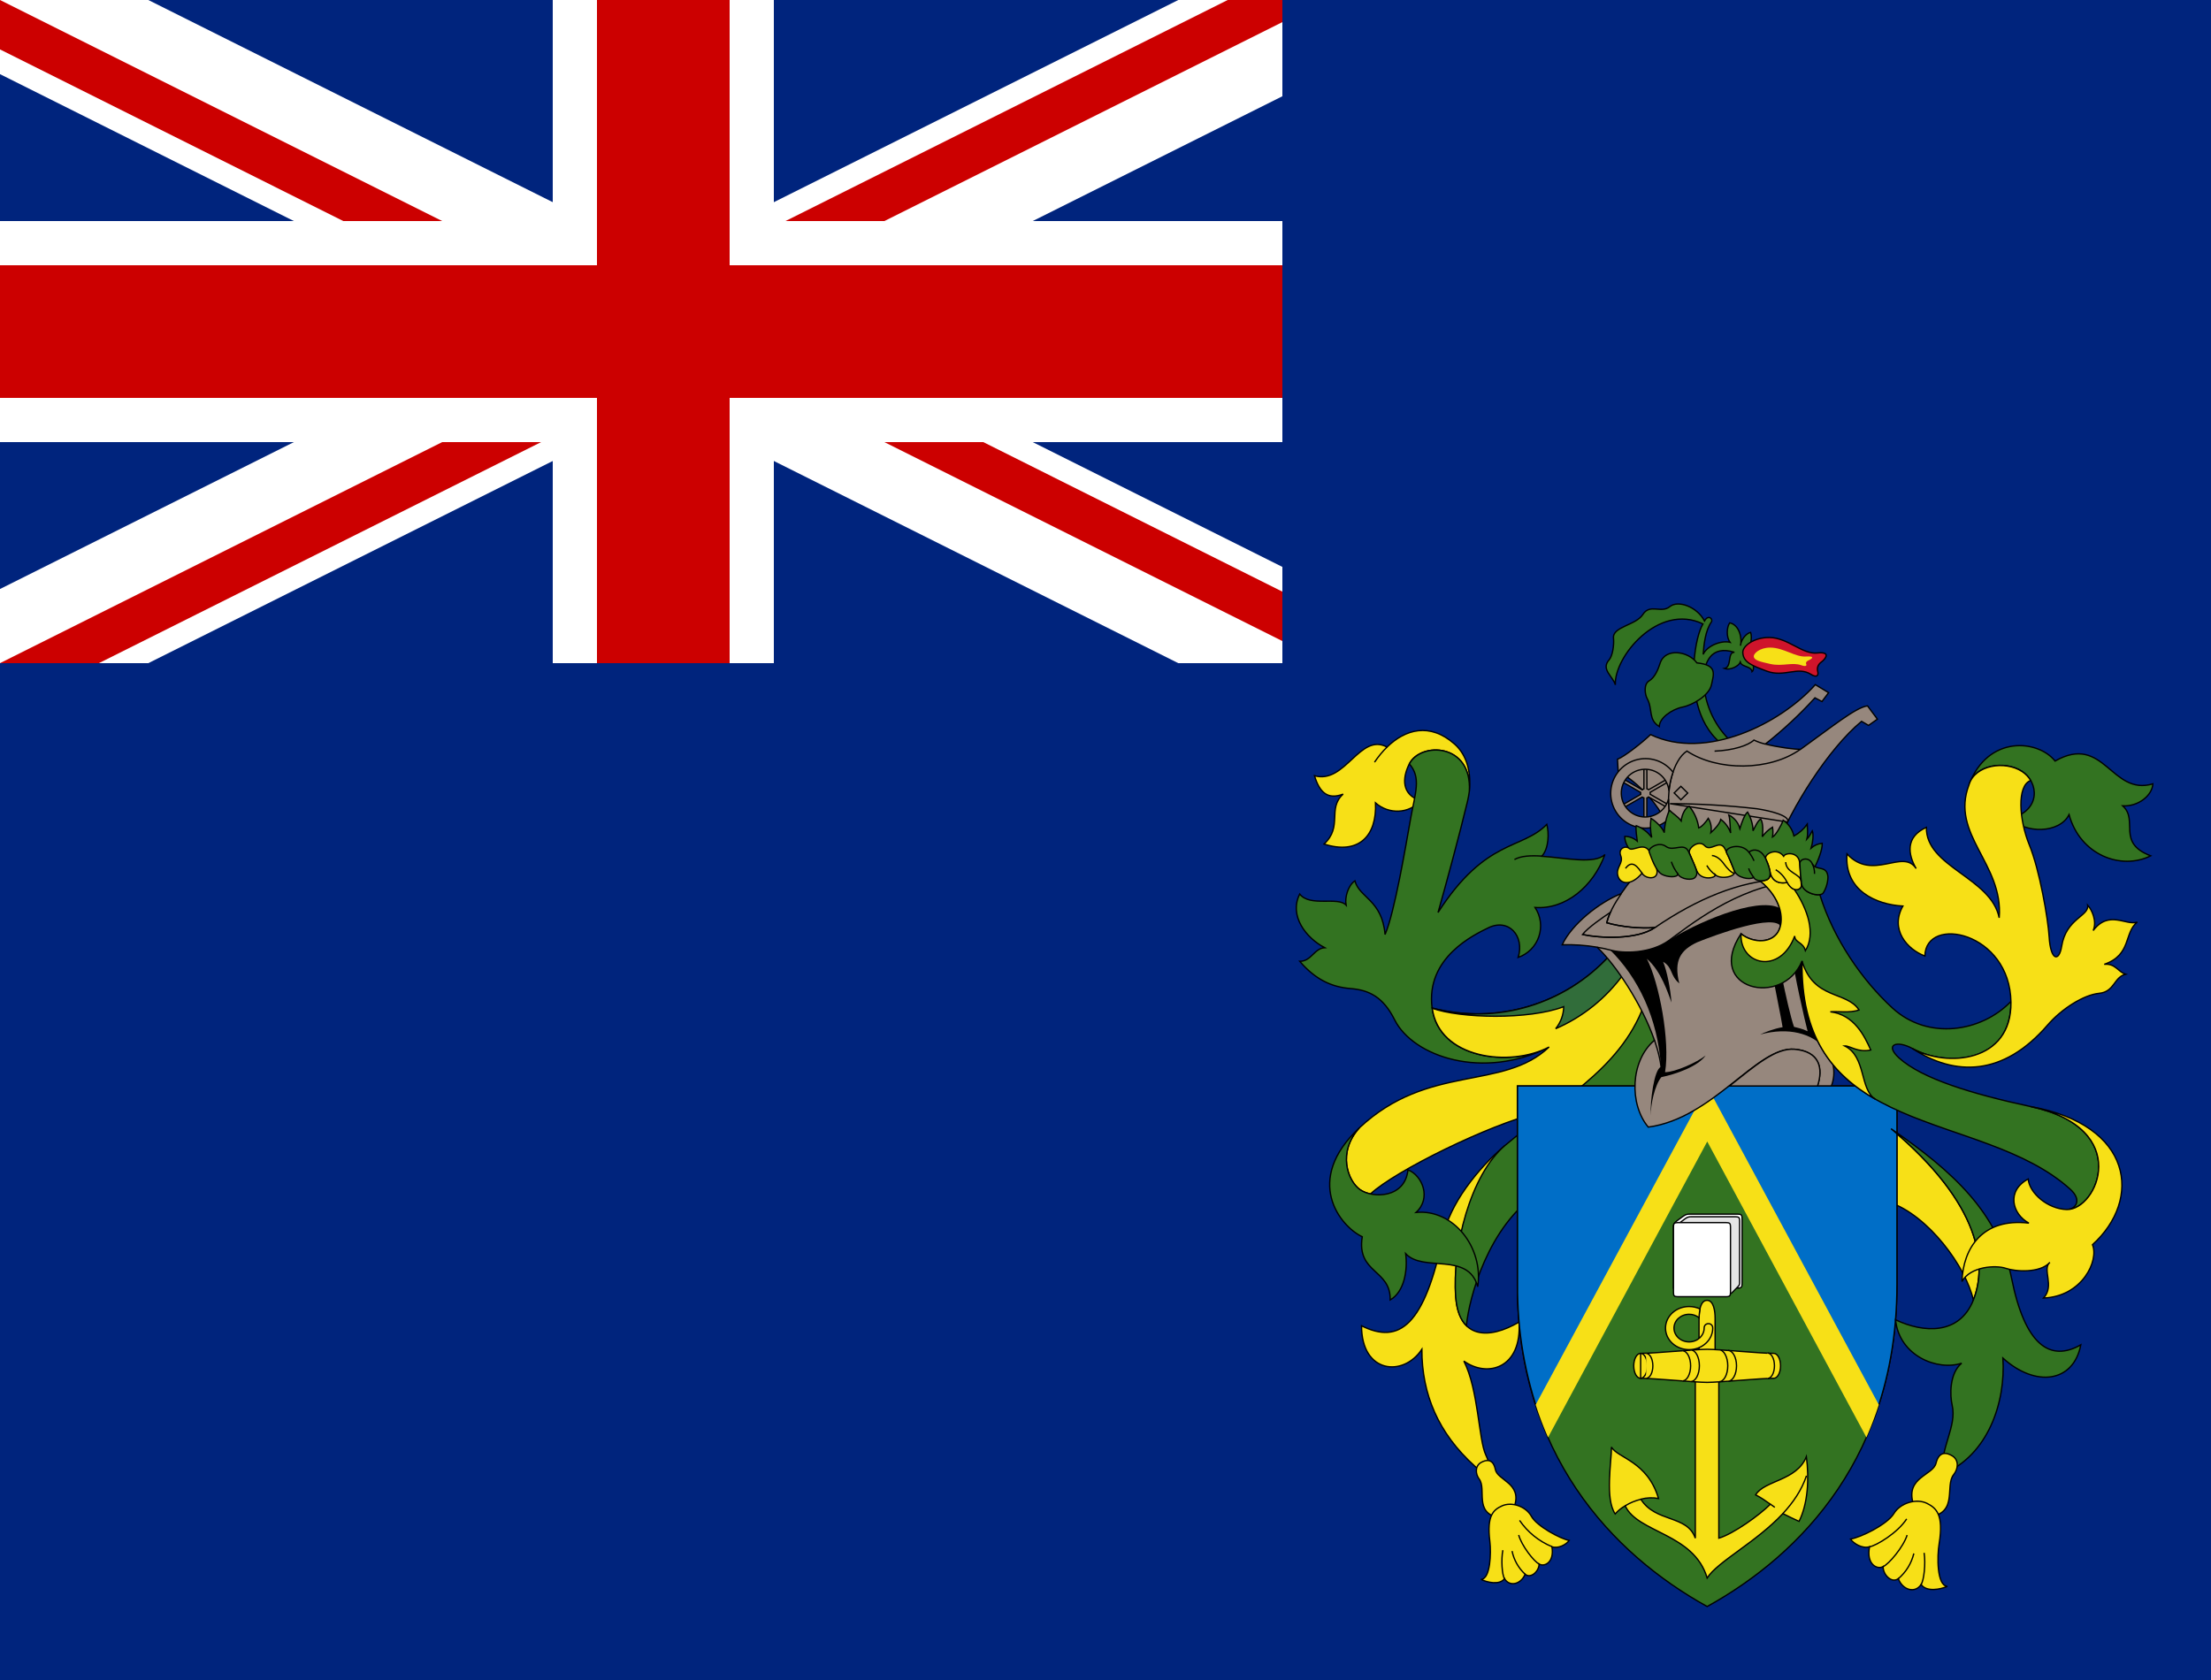
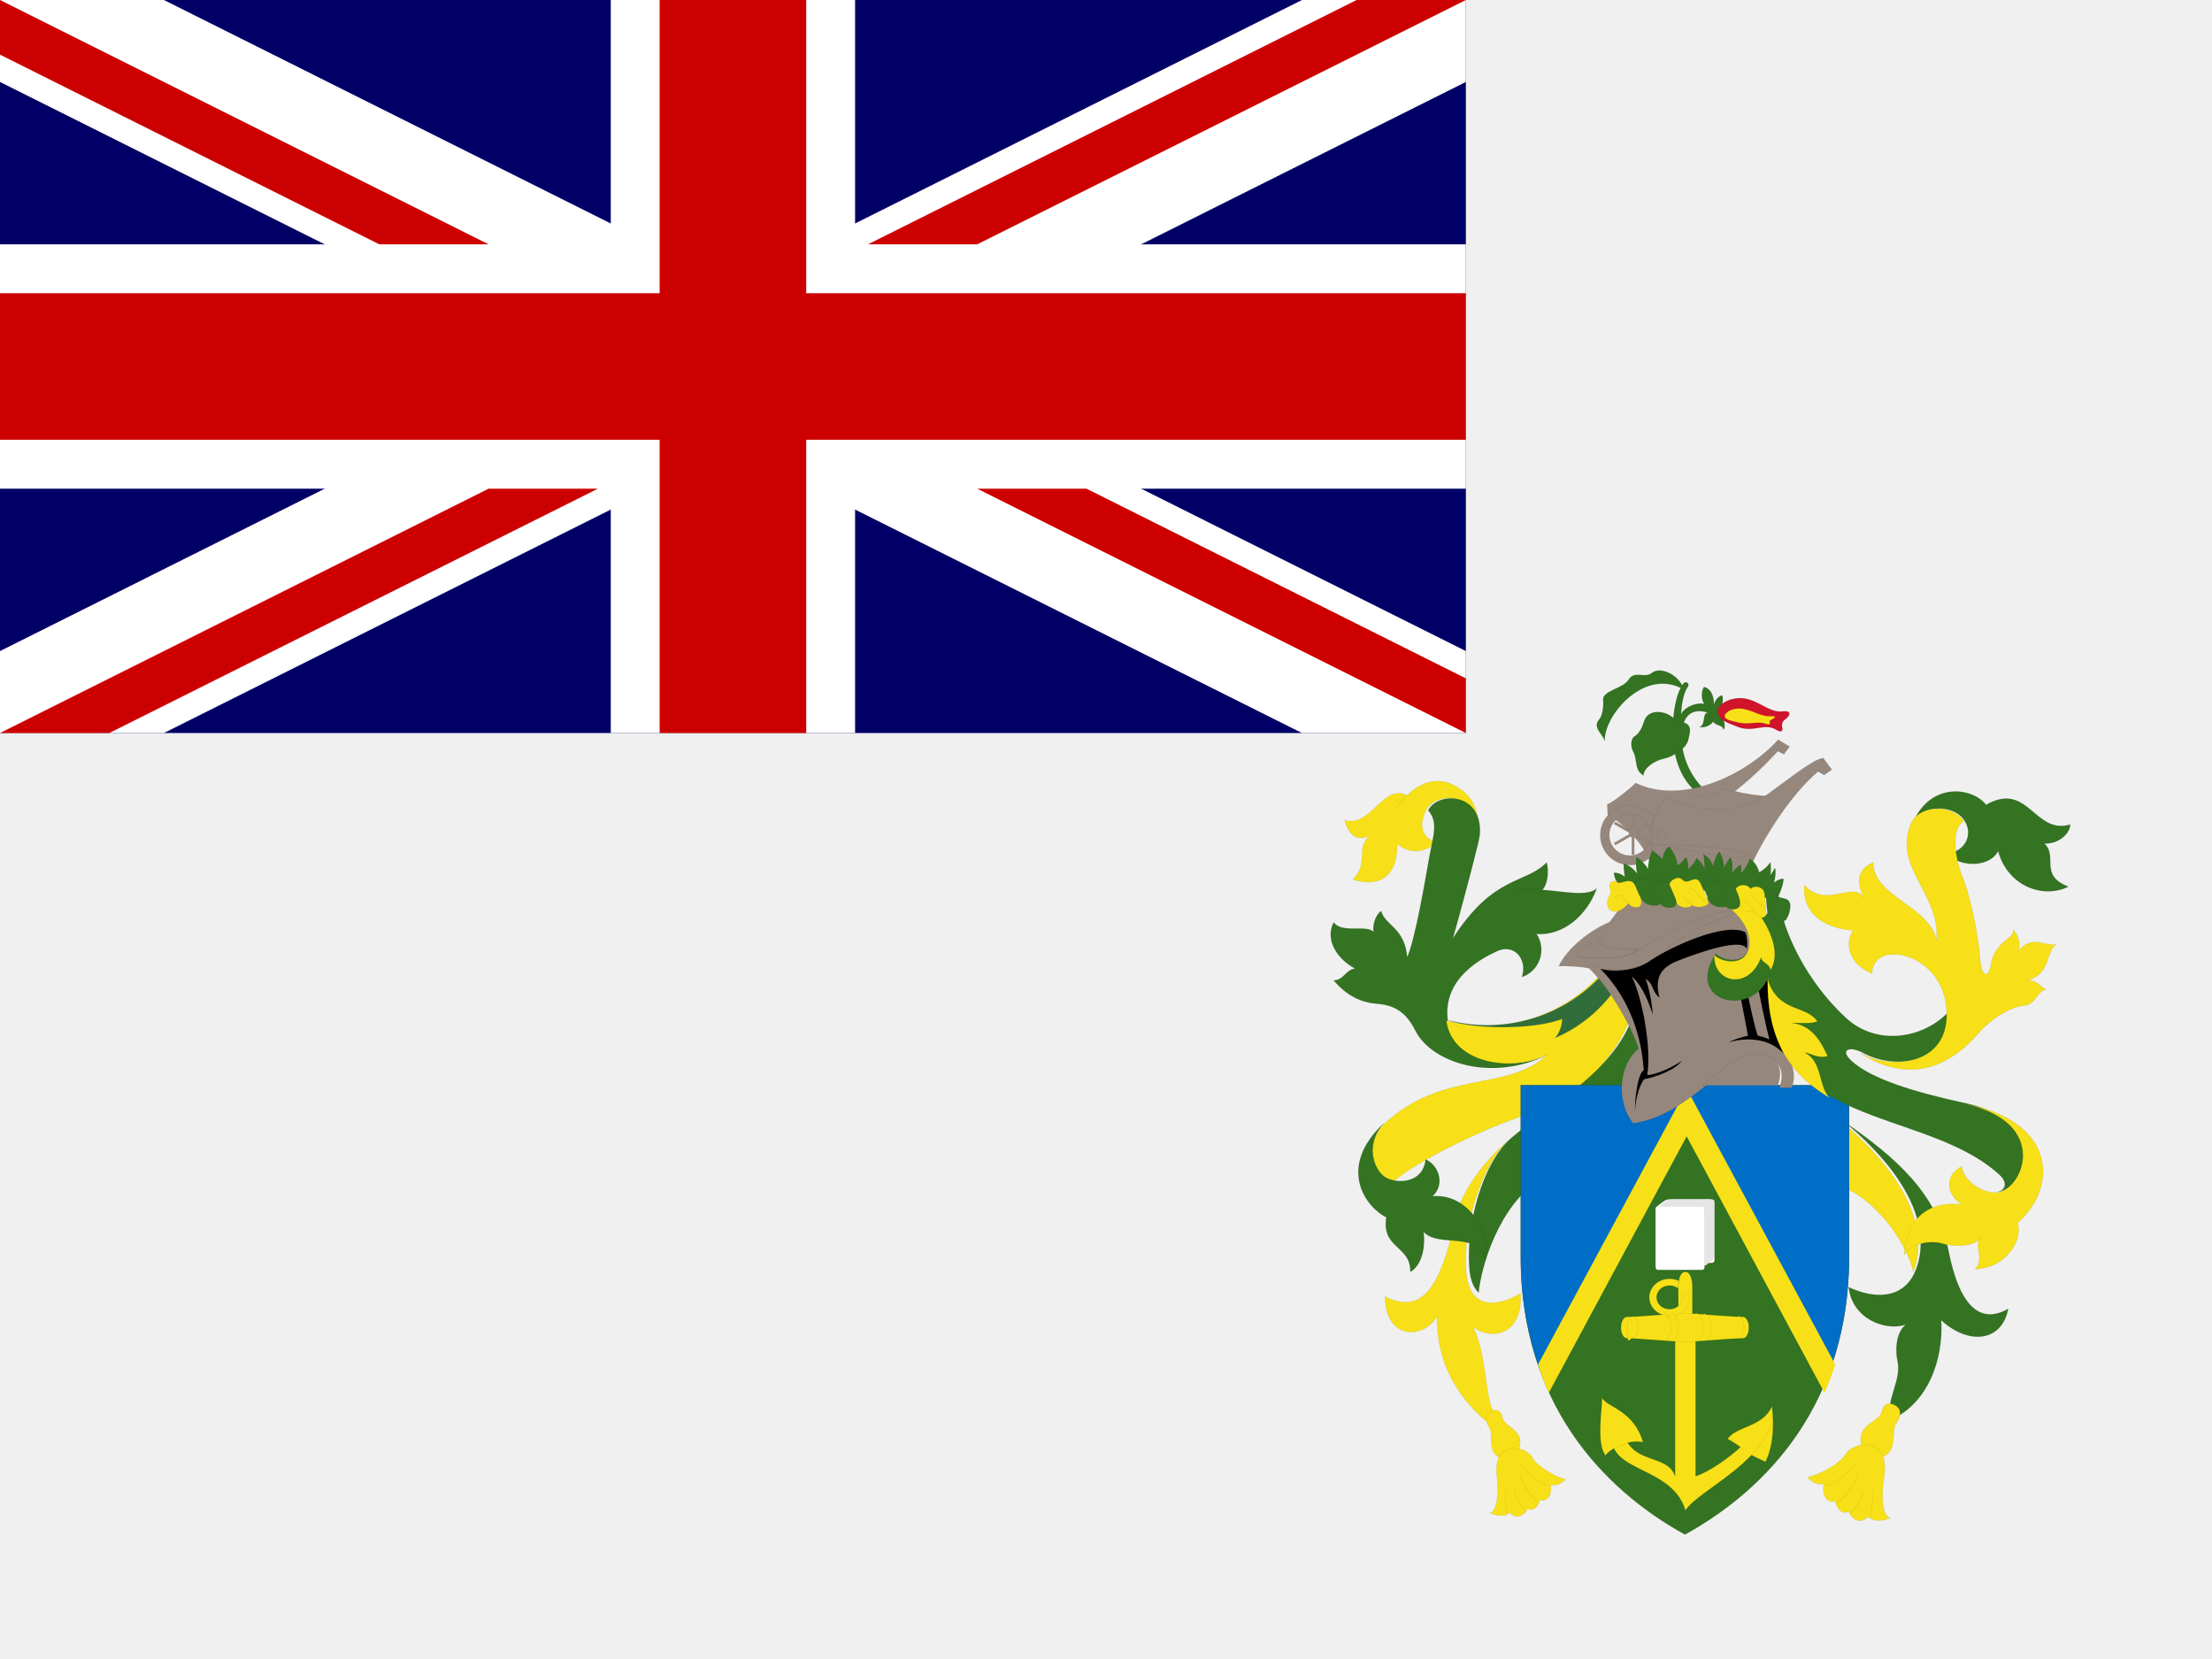
- <svg xmlns="http://www.w3.org/2000/svg" width="25" height="19" viewBox="0 0 25 19">
+ <svg xmlns="http://www.w3.org/2000/svg" width="640" height="480" viewBox="0 0 640 480" style="background:#006">
  <g fill="none" fill-rule="evenodd">
-     <path fill="#00247D" fill-rule="nonzero" d="M0 0h30v15H0z" />
-     <path d="M0 0l15 7.5M15 0L0 7.5" stroke="#FFF" stroke-width="1.5" fill="#000" fill-rule="nonzero" />
-     <path d="M7.5 0v10M0 3.75h17.5" stroke="#FFF" stroke-width="2.5" fill="#000" fill-rule="nonzero" />
-     <path d="M7.5 0v10M0 3.75h17.5" stroke="#CF142B" stroke-width="1.5" fill="#000" fill-rule="nonzero" />
-     <path d="M15 4.5V3H0v1.5h15zm-6.75 3V0h-1.5v7.5h1.5zM15 0l-5 2.5H8.882l5-2.5H15zm0 7.5L10 5h1.118L15 6.941V7.5zM6.118 5l-5 2.5H0L5 5h1.118zM0 0l5 2.5H3.882L0 .559V0z" fill="#C00" fill-rule="nonzero" />
-     <path fill="#00247D" fill-rule="nonzero" d="M14.5 0v7.5H0V15h29V0z" />
-     <path fill="#00247D" fill-rule="nonzero" d="M14.5 4v7.5H0V19h29V4z" />
-     <path d="M17.018 12.954c-.32.271-.625.667-.7 1.025-.211 1.007-.491 1.231-.923 1.015 0 .541.474.582.682.266 0 .507.184.947.599 1.322.175.158.208.05.125-.125-.083-.175-.083-.74-.249-1.064.266.191.657.083.624-.441-.341.2-.68.192-.715-.283-.043-.557.174-1.366.557-1.715zm-.405-4.005c.023-.2-.02-.405-.166-.534-.282-.248-.558-.166-.764.034-.308-.166-.471.423-.82.324.058.191.15.274.324.208-.183.166 0 .366-.216.565.391.125.599-.091.582-.466.15.133.382.125.507-.025-.208-.067-.209-.247-.125-.416.125-.249.711-.239.678.31z" stroke="#000" stroke-width=".015" fill="#F7E017" fill-rule="nonzero" />
-     <path d="M17.515 11.842c-.441.233-1.247.133-1.322-.441-.075-.574.482-.832.632-.906.233-.117.416.091.341.333a.377.377 0 0 0 .191-.565c.341.025.657-.233.79-.599-.12.114-.446.037-.714.02.083-.091.082-.269.057-.361-.282.29-.69.157-1.23.997.083-.291.241-.873.333-1.256.009-.038.016-.076.021-.115.032-.549-.553-.559-.678-.309.137.154.065.334.016.607-.058.324-.183 1.073-.291 1.322-.033-.391-.291-.416-.341-.607-.075.05-.116.183-.1.274-.092-.1-.408.025-.524-.125-.125.249.075.499.283.607-.121.008-.15.154-.283.154.179.208.362.291.574.308.212.017.37.096.499.353.208.417 1 .687 1.746.309z" stroke="#000" stroke-width=".015" fill="#337321" fill-rule="nonzero" />
-     <path d="M18.613 11.334c-.249.69-.931 1.181-1.239 1.256-.524.127-1.592.646-1.878.913a.332.332 0 0 1-.118-.048c-.141-.1-.258-.424-.008-.699.782-.732 1.622-.416 2.146-.915-.441.233-1.247.133-1.322-.441.73.19 1.505-.04 2.012-.599.091.101.357.417.407.533z" stroke="#000" stroke-width=".015" fill="#F7E017" fill-rule="nonzero" />
-     <path d="M17.018 12.954c-.395.335-.6 1.158-.558 1.715.012.155.055.26.121.324.029-.316.249-1.133.81-1.497.474-.308 1.214-.998 1.489-1.788a.634.634 0 0 0-.291-.341c-.273.746-1.002 1.104-1.571 1.587z" stroke="#000" stroke-width=".015" fill="#337321" fill-rule="nonzero" />
-     <path d="M18.359 11.014a1.854 1.854 0 0 1-.769.62.403.403 0 0 0 .091-.249c-.391.15-1.173.133-1.489.017.73.19 1.505-.04 2.012-.599.068.074.126.14.155.211z" stroke="#000" stroke-width=".015" fill="#316D3A" fill-rule="nonzero" />
-     <path d="M15.37 12.756c-.636.595-.216 1.114.033 1.231-.066.416.324.366.316.715.158-.091.2-.333.175-.524.2.216.707-.025.815.374.067-.441-.274-.881-.698-.84.175-.158.075-.416-.091-.482-.033.324-.399.324-.541.225-.142-.1-.259-.424-.009-.699z" stroke="#000" stroke-width=".015" fill="#337321" fill-rule="nonzero" />
-     <path d="M16.746 16.54c-.069.04-.064.129-.021.187.087.116-.062.38.22.437.083.017.147-.034.179-.129.087-.262-.191-.291-.216-.416-.025-.125-.104-.112-.162-.079z" stroke="#000" stroke-width=".015" fill="#F7E017" fill-rule="nonzero" />
-     <path d="M16.983 17.031c-.093.043-.175.104-.137.403.015.124.008.424-.1.428.066.033.208.069.266-.008.056.094.183.067.233-.05.066.054.158-.037.158-.116.058.037.175-.017.145-.195.071.025.162-.025.195-.071-.104-.021-.366-.162-.428-.274-.062-.113-.224-.167-.332-.117z" stroke="#000" stroke-width=".015" fill="#F7E017" fill-rule="nonzero" />
-     <path d="M15.542 8.62c.042-.062.089-.12.141-.171m1.441 1.272c.073-.042.185-.047.309-.039m-.421 8.172c-.029-.042-.04-.216-.019-.322m.252.272a.493.493 0 0 1-.148-.262m.306.146c-.058-.027-.2-.21-.231-.328m.376.132a.825.825 0 0 1-.366-.297" stroke="#000" stroke-width=".015" />
-     <path d="M21.382 12.765c1.023.857 1.089 1.538.931 1.938-.083-.374-.507-.956-.948-1.106l.017-.832z" stroke="#000" stroke-width=".015" fill="#F7E017" fill-rule="nonzero" />
-     <path d="M19.553 12.282h1.896v2.245c0 1.913-1.064 3.044-2.146 3.642-1.081-.599-2.146-1.73-2.146-3.642v-2.245h1.331a.729.729 0 0 0 .15.466c.314-.031.669-.266.915-.466z" stroke="#000" stroke-width=".015" fill="#337321" fill-rule="nonzero" />
-     <path d="M21.449 12.282v2.245c0 .577-.097 1.084-.262 1.525l-1.883-3.455-1.883 3.455a4.327 4.327 0 0 1-.262-1.525v-2.245h4.29z" stroke="#000" stroke-width=".015" fill="#006EC7" fill-rule="nonzero" />
-     <path d="M21.244 15.887a4.274 4.274 0 0 1-.14.369l-1.8-3.346-1.8 3.346c-.053-.12-.1-.244-.14-.369l1.941-3.598 1.939 3.598z" fill="#F7E017" fill-rule="nonzero" />
-     <path d="M20.159 17.118c.05.025.142.071.183.088.1-.2.116-.482.083-.732-.108.275-.474.266-.574.432.061.031.118.071.167.106-.125.125-.417.334-.583.384v-1.784c0-.125-.042-.229-.042-.333v-.369c0-.083-.017-.204-.091-.204-.075 0-.091.121-.091.204v.369c0 .104-.042.225-.042.333v1.784c-.091-.266-.45-.175-.616-.441a.466.466 0 0 1 .2-.008c-.125-.424-.466-.457-.532-.582 0 .175-.075.582.042.757a.437.437 0 0 1 .113-.092c.141.308.777.309.927.816.12-.187.553-.403.856-.728z" stroke="#000" stroke-width=".015" fill="#F7E017" fill-rule="nonzero" />
-     <path d="M19.303 15.634c.141 0 .59-.046.753-.046.042 0 .077-.063.077-.141 0-.078-.034-.141-.077-.141-.162 0-.611-.046-.753-.046-.141 0-.59.046-.753.046-.042 0-.077.063-.077.141 0 .078.034.141.077.141.163 0 .612.046.753.046z" stroke="#000" stroke-width=".015" fill="#F7E017" fill-rule="nonzero" />
-     <path d="M19.212 14.903a.18.18 0 0 0-.113-.039c-.094 0-.171.07-.171.156s.076.156.171.156c.094 0 .17-.07.17-.156 0-.067.097-.067.097 0 0 .135-.12.244-.267.244-.148 0-.267-.109-.267-.244s.12-.244.267-.244c.044 0 .086.01.123.027-.003.022-.01.064-.01.1zm-.661.685c.042 0 .076-.063.076-.141 0-.078-.034-.141-.076-.141v.282z" stroke="#000" stroke-width=".015" fill="#F7E017" fill-rule="nonzero" />
-     <path d="M18.613 15.588c.042 0 .076-.063.076-.141 0-.078-.034-.141-.076-.141m.411.311c.051 0 .092-.076.092-.17 0-.094-.041-.17-.092-.17m.095.347c.053 0 .096-.08.096-.178 0-.098-.043-.178-.096-.178m.32.358c.054 0 .097-.081.097-.18 0-.099-.044-.18-.097-.18m.1.355c.053 0 .096-.078.096-.174 0-.096-.043-.174-.096-.174m.447.317c.043 0 .078-.064.078-.144 0-.08-.035-.144-.078-.144m-1.61 1.728a.618.618 0 0 1 .178-.074m1.514.091l-.049-.035m.14.106c.116-.125.213-.266.267-.428" stroke="#000" stroke-width=".015" fill="#F7E017" fill-rule="nonzero" />
-     <path d="M18.922 13.87c0-.041.033-.058.072-.087.047-.035.066-.052.108-.052h.546c.04 0 .05.01.05.048v.741c0 .037-.009.048-.05.048h-.726v-.706" stroke="#000" stroke-width=".015" fill="#FFF" fill-rule="nonzero" />
-     <path d="M19.513 14.633c.072 0 .059-.002.109-.052.053-.052.048-.048.048-.096v-.679c0-.035-.009-.045-.046-.045h-.505c-.04 0-.057.016-.1.049-.036.027-.066.044-.066.082v.741h.56z" stroke="#000" stroke-width=".015" fill="#E5E5E5" fill-rule="nonzero" />
-     <path d="M19.567 14.617c0 .037-.009.048-.05.048h-.546c-.041 0-.049-.01-.049-.048v-.742c0-.037.009-.048.049-.048h.546c.041 0 .05.01.05.048v.742z" stroke="#000" stroke-width=".015" fill="#FFF" fill-rule="nonzero" />
-     <path d="M20.625 11.847c.108.117.14.285.083.434h-.158c.066-.2.025-.39-.258-.415-.423-.037-.915.782-1.655.881-.216-.258-.205-.749.07-.982-.142-.409-.441-.859-.649-1.053a2.03 2.03 0 0 0-.394-.027c.108-.233.416-.478.666-.578.04-.059.084-.116.124-.167.025-.32 1.547-.17 1.871.029.001.359.142 1.554.3 1.878z" stroke="#000" stroke-width=".015" fill="#96877D" fill-rule="nonzero" />
-     <path d="M18.781 12.066c-.036-.554-.26-1.011-.575-1.322.15.042.457.042.665-.108.274-.183.99-.503 1.252-.366.021.046.033.15.017.216-.062-.166-.753.091-.948.17-.187.087-.27.204-.204.466-.108-.091-.071-.179-.183-.245.045.108.082.303.095.461-.042-.112-.116-.353-.279-.495.141.274.264.933.206 1.283.112 0 .36-.11.459-.189-.087.125-.339.212-.501.245-.073.087-.123.312-.119.437-.011-.154.037-.529.115-.553zm1.844-.219c-.138-.153-.395-.236-.723-.147.05-.025.158-.067.254-.083-.012-.087-.091-.462-.104-.553l.092-.037c.046.225.104.482.141.586.029.008.096.021.154.05-.025-.087-.166-.715-.162-.782l.125-.067c.049.341.128.836.223 1.033z" fill-rule="nonzero" fill="#000" />
-     <path d="M20.551 12.282c.066-.2.025-.39-.258-.415-.219-.019-.457.194-.738.415h.996zm-1.838-1.792a1.648 1.648 0 0 1-.545-.054.64.64 0 0 1 .041-.118c-.087.058-.253.172-.316.251.2.042.612.063.82-.079z" stroke="#000" stroke-width=".015" fill="#96877D" fill-rule="nonzero" />
-     <path d="M18.708 11.766c.046.133.076.261.08.375m-.457-2.033c-.075.11-.141.228-.163.328.141.046.42.071.545.054" stroke="#000" stroke-width=".015" />
-     <path d="M18.059 10.713c.054.009.104.019.147.031.15.042.457.042.665-.108.208-.15.773-.615 1.414-.665" stroke="#000" stroke-width=".015" />
-     <path d="M17.894 10.569c.2.042.612.062.819-.079.482-.328.948-.52 1.414-.545" stroke="#000" stroke-width=".015" />
-     <path d="M21.382 12.765c.698.482 1.214.948 1.364 1.696.15.748.433.948.782.748-.083.432-.516.482-.881.15.033.499-.166 1.098-.682 1.314-.033-.299.165-.536.108-.782-.025-.108-.033-.358.108-.474-.274.091-.707-.083-.748-.491.316.15.723.175.881-.225.157-.398.091-1.08-.932-1.936zm.882-3.892c.216-.565.782-.507.973-.266.557-.316.632.399 1.106.258-.008.133-.166.258-.341.249.183.166-.075.416.316.565-.333.166-.798-.008-.923-.466-.108.216-.499.216-.657.042.341-.091.316-.407.125-.532-.193-.126-.533-.075-.599.15zm-1.687 1.245c.155.5.476.966.822 1.283.399.366 1.002.274 1.339-.075.008.696-.713.75-1.114.532-.177-.096-.32-.046-.15.108.258.233.822.406 1.488.549 1.164.249.749 1.173.408 1.164.098-.002.178-.104.037-.231-1.01-.909-3.064-.551-3.031-2.58-.216.532-1.106.324-.69-.308.133.108.366.116.433-.05.052-.129.018-.354-.215-.548.038-.003.121 0 .112-.096.01.056.061.139.192.111.037.059.077.098.13.077.01-.004.042-.02.029-.079.01.112.141.151.21.143z" stroke="#000" stroke-width=".015" fill="#337321" fill-rule="nonzero" />
-     <path d="M21.623 11.858c.482.316 1.028.316 1.53-.266.158-.183.407-.341.582-.358.175-.017.166-.183.299-.216-.083-.025-.116-.125-.241-.112.312-.108.22-.358.374-.478-.125.046-.32-.141-.499.096.046-.108-.017-.237-.062-.287.017.125-.245.15-.295.466-.028.177-.125.166-.141-.108-.012-.201-.108-.757-.224-1.039-.116-.283-.143-.671.015-.729a.308.308 0 0 0-.098-.102c-.193-.126-.532-.075-.599.15-.216.565.391.89.341 1.505-.091-.457-.832-.574-.823-1.023-.241.108-.208.308-.116.466-.15-.233-.491.15-.782-.166-.033.416.333.574.632.59-.15.266.05.491.249.565.008-.466.963-.275.973.524.008.68-.724.738-1.115.522zm1.339.657c1.164.249.749 1.173.408 1.164-.217-.005-.424-.187-.437-.345-.249.133-.183.395.008.499-.524-.062-.744.283-.757.661.096-.175.387-.187.495-.15.108.037.387.058.499-.067-.092.079.058.262-.071.403.437-.017.628-.424.553-.603.566-.514.458-1.354-.698-1.562zm-.886 3.951c.076.047.066.147.015.21-.103.126.052.427-.265.478-.094.015-.163-.045-.194-.152-.086-.296.226-.316.259-.455.034-.138.121-.121.185-.081z" stroke="#000" stroke-width=".015" fill="#F7E017" fill-rule="nonzero" />
-     <path d="M21.79 17.003c.102.052.19.124.136.456-.023.138-.028.473.093.482-.076.034-.235.067-.297-.021-.067.102-.207.066-.258-.066-.077.057-.175-.049-.171-.137-.067.039-.194-.026-.154-.224-.08.025-.18-.035-.215-.087.117-.019.415-.165.49-.288.074-.122.257-.175.376-.115z" stroke="#000" stroke-width=".015" fill="#F7E017" fill-rule="nonzero" />
-     <path d="M21.721 17.921c.034-.045.054-.24.035-.359m-.292.293a.545.545 0 0 0 .176-.286m-.348.149c.066-.028.232-.226.272-.357m-.426.133c.077-.013.318-.157.421-.316" stroke="#000" stroke-width=".015" />
-     <path d="M20.376 10.869c-.014.852.34 1.284.831 1.564-.182-.109-.103-.483-.349-.604.058-.004.15.079.295.046-.071-.158-.187-.399-.457-.432.071-.008.225.017.324-.021-.141-.217-.515-.113-.644-.553zm-.088-.811c-.03-.01-.055-.04-.08-.079-.131.028-.182-.055-.192-.111.008.096-.074.092-.113.095.234.194.268.419.216.548-.067.166-.299.158-.433.05-.017.353.441.47.607.025 0 .075.096.067.121.166.118-.191.028-.466-.126-.694z" stroke="#000" stroke-width=".015" fill="#F7E017" fill-rule="nonzero" />
-     <path d="M19.557 8.37a.994.994 0 0 1-.295-.694c.008-.183.083-.383.349-.299-.083 0-.025.166-.112.183.071.025.166-.033.179-.071.017.058.125.042.133.108.042-.033-.004-.195-.066-.229.046-.025.071-.154.05-.216-.042.008-.104.067-.116.15.021-.067-.004-.233-.121-.258-.033.046-.042.158.004.22-.108-.025-.266.046-.304.137.008-.11.024-.267.092-.366.023-.033-.033-.091-.077-.012-.081-.158-.297-.241-.393-.162-.096.079-.224-.037-.303.087-.079.125-.347.138-.333.27.008.079-.011.201-.05.245-.096.108.046.187.071.283-.017-.316.486-.931.99-.69-.046.079-.086.237-.1.428-.021.283.021.682.295.915l.107-.029z" stroke="#000" stroke-width=".015" fill="#337321" fill-rule="nonzero" />
-     <path d="M19.706 7.38c-.003-.075.127-.172.301-.17.21.002.372.193.54.175.168-.019.085.075.05.1-.035.025-.056.062-.044.108.012.046-.009.076-.077.033-.15-.094-.299.037-.497-.035-.169-.064-.268-.099-.273-.211z" stroke="#000" stroke-width=".015" fill="#CF142B" fill-rule="nonzero" />
-     <path d="M18.85 9.343c-.083-.262-.399-.549-.553-.615l-.008-.141c.083-.033.283-.191.374-.279.624.299 1.472-.125 1.863-.565l.15.091-.075.1-.079-.042c-.173.19-.36.364-.561.523.145.037.344.062.399.059.349-.25.623-.474.756-.491l.112.15-.1.071-.079-.046c-.374.308-.798.981-.965 1.43-.232-.05-1.064-.017-1.234-.245z" stroke="#000" stroke-width=".015" fill="#96877D" fill-rule="nonzero" />
-     <path d="M19.961 8.415a.607.607 0 0 1-.129-.045c-.067.062-.233.116-.445.125" stroke="#000" stroke-width=".015" />
-     <path d="M18.883 9.251c-.056-.31.033-.653.191-.757.345.229.936.229 1.285-.021" stroke="#000" stroke-width=".015" />
-     <path d="M18.883 9.089c.33.001.658.02.985.058.141.021.378.079.345.15l-1.33-.208zm.123-.044l.077-.076-.077-.076-.076.075.076.077z" stroke="#000" stroke-width=".015" />
-     <path d="M19.187 7.497c-.096-.133-.359-.175-.416.004-.025.079-.062.162-.125.2-.062.037-.048.151-.021.2.066.121.008.237.137.316 0-.096.141-.195.262-.22.121-.025.303-.133.328-.254.026-.122.068-.222-.165-.246z" stroke="#000" stroke-width=".015" fill="#337321" fill-rule="nonzero" />
-     <path d="M18.588 8.694h.033l.001.227a.075.075 0 0 1 .02.01l.196-.113.017.029-.197.114c.001.007.002.015.001.022l.196.113-.017.029-.198-.112a.047.047 0 0 1-.019.012v.226h-.033v-.227a.075.075 0 0 1-.02-.01l-.196.113-.017-.029.197-.114c-.001-.007-.002-.015-.001-.022l-.196-.113.017-.029.197.113a.047.047 0 0 1 .019-.012v-.227z" stroke="#000" stroke-width=".015" fill="#96877D" fill-rule="nonzero" />
-     <path d="M18.884 9.25a.393.393 0 1 1 .033-.517.887.887 0 0 0-.046.211.27.27 0 1 0-.268.296.276.276 0 0 0 .263-.202c.001.052.003.171.018.212z" stroke="#000" stroke-width=".015" fill="#96877D" fill-rule="nonzero" />
-     <path d="M18.438 9.625c-.025-.029-.071-.108-.066-.166.052 0 .102.02.141.054-.004-.042-.021-.133-.012-.175a.38.38 0 0 1 .175.133.603.603 0 0 1-.008-.216c.05.029.133.108.15.162a.716.716 0 0 1 .058-.254c.037.037.096.071.133.121.008-.067.042-.146.091-.166.058.07.096.155.108.245.037-.012.087-.075.108-.108.03.049.04.106.029.162.046-.042.1-.1.112-.15a.319.319 0 0 1 .112.154c-.008-.054-.004-.15-.021-.204a.24.24 0 0 1 .125.154c.017-.058.054-.162.087-.187.038.065.06.137.062.212.021-.042.054-.116.087-.133.029.046.025.146.017.2a.4.4 0 0 1 .116-.108.348.348 0 0 1 0 .112c.037-.021.1-.133.121-.191a.29.29 0 0 1 .121.179.452.452 0 0 0 .15-.133c0 .029.013.108-.004.17.025-.025.05-.075.062-.096.017.042.004.141-.013.195a.219.219 0 0 1 .125-.054c.004.071-.046.195-.092.287-.398-.111-1.234-.153-2.074-.199z" stroke="#000" stroke-width=".015" fill="#337321" fill-rule="nonzero" />
-     <path d="M19.83 7.423c-.002-.031.066-.1.189-.099.147.001.283.109.4.101.118-.008.06.031.035.041-.025.01-.039.026-.031.044.009.019-.006.031-.054.014-.105-.038-.21.015-.348-.014-.119-.027-.188-.041-.191-.087z" fill="#F7E017" fill-rule="nonzero" />
-     <path d="M18.567 9.875c-.125.15-.249.125-.274.029-.025-.096.067-.141.033-.225-.033-.083.054-.121.096-.083.042.037.175-.083.233.042.058.125.104.212.071.262-.034.05-.134.025-.159-.025zm.536-.225c-.023-.055.106-.16.173-.085.067.075.171-.081.229.037.058.119.077.181.106.247.029.067-.158.102-.216.044.008.039-.162.07-.208-.042-.025-.059-.052-.128-.084-.201zm.865.069c-.031-.058.121-.141.2-.035.021-.044.171-.052.181.075l.019.252c.004.05-.091.096-.16-.031-.123.025-.179-.044-.193-.116a.54.54 0 0 0-.047-.145z" stroke="#000" stroke-width=".015" fill="#F7E017" fill-rule="nonzero" />
-     <path d="M18.648 9.636c-.019-.042.106-.125.191-.062.085.062.203-.054.254.058.102.227.108.243.077.287-.031.044-.164.027-.198-.033-.006.042-.121.035-.181.002-.068-.038-.116-.177-.143-.252zm.875.01c-.029-.064.166-.121.252-.008.044-.04.139-.042.193.081.054.123.062.191.023.222-.028.022-.129.039-.162-.017-.046.029-.187.004-.218-.075-.031-.078-.058-.147-.088-.203zm.828.123c-.004-.058.102-.085.141 0 .04.085.166.008.177.15a.363.363 0 0 1-.054.181c-.039.05-.233 0-.245-.106a2.419 2.419 0 0 1-.019-.225z" stroke="#000" stroke-width=".015" fill="#337321" fill-rule="nonzero" />
-     <path d="M18.567 9.875c-.046-.062-.108-.162-.187-.054m.593.064a.49.49 0 0 1-.075-.139m.497.148a.345.345 0 0 1-.096-.106m.058-.113c.073.008.123.077.145.108.023.031.071.087.108.094m.219.048c-.025-.04-.05-.075-.056-.104m.002-.183c.023.03.043.063.058.098m.374.243a.345.345 0 0 0-.129-.143m.113-.086c.004.123.168.131.175.218m.126-.199a.238.238 0 0 1 .025.114" stroke="#000" stroke-width=".015" />
+     <path d="M436.476 329.942c-7.05 6.003-13.77 14.774-15.421 22.703-4.649 22.305-10.817 27.266-20.335 22.482 0 11.983 10.443 12.891 15.025 5.892 0 11.23 4.054 20.975 13.197 29.281 3.855 3.5 4.582 1.108 2.753-2.768-1.828-3.876-1.828-16.39-5.485-23.567 5.86 4.23 14.474 1.838 13.747-9.768-7.513 4.43-14.981 4.252-15.752-6.269-.947-12.337 3.833-30.256 12.271-37.986zm-8.922-88.708c.506-4.43-.441-8.971-3.657-11.828-6.213-5.493-12.294-3.677-16.832.753-6.785-3.677-10.376 9.369-18.065 7.176 1.278 4.23 3.305 6.07 7.138 4.607-4.032 3.677 0 8.107-4.759 12.515 8.614 2.768 13.197-2.016 12.822-10.322 3.305 2.946 8.416 2.769 11.17-.554-4.583-1.484-4.605-5.47-2.754-9.214 2.754-5.515 15.664-5.294 14.937 6.867z" stroke="#000" stroke-width=".015" fill="#F7E017" fill-rule="nonzero" />
+     <path d="M448.055 305.021c-9.73 5.134-27.515 2.931-29.17-9.717-1.655-12.647 10.635-18.332 13.945-19.963 5.141-2.578 9.18 2.005 7.524 7.338a8.313 8.313 0 0 0 5.167-5.192 8.297 8.297 0 0 0-.952-7.258c7.524.551 14.496-5.134 17.431-13.198-2.648 2.511-9.84.815-15.754.44 1.831-2.005 1.809-5.927 1.257-7.954-6.222 6.39-15.224 3.46-27.14 21.968 1.832-6.412 5.318-19.236 7.348-27.675.199-.837.353-1.675.464-2.534.706-12.097-12.202-12.317-14.96-6.809 3.022 3.394 1.434 7.36.353 13.375-1.28 7.14-4.038 23.643-6.421 29.13-.728-8.616-6.421-9.167-7.524-13.375-1.655 1.102-2.56 4.032-2.207 6.037-2.03-2.203-9.002.551-11.562-2.754-2.758 5.486 1.655 10.995 6.244 13.375-2.67.176-3.31 3.393-6.244 3.393 3.95 4.583 7.988 6.412 12.665 6.787 4.678.374 8.164 2.115 11.01 7.778 4.59 9.188 22.066 15.137 38.526 6.808z" stroke="#000" stroke-width=".015" fill="#337321" fill-rule="nonzero" />
+     <path d="M472 293.836c-5.51 15.322-20.602 26.225-27.418 27.89-11.595 2.82-35.23 14.345-41.558 20.274a7.333 7.333 0 0 1-2.611-1.066c-3.12-2.22-5.71-9.415-.177-15.522 17.304-16.254 35.893-9.237 47.488-20.318-9.758 5.174-27.594 2.953-29.254-9.793A44.74 44.74 0 0 0 462.993 282c2.014 2.243 7.9 9.26 9.007 11.836z" stroke="#000" stroke-width=".015" fill="#F7E017" fill-rule="nonzero" />
+     <path d="M437.544 329.014c-8.795 7.39-13.36 25.549-12.424 37.838.267 3.42 1.225 5.736 2.694 7.148.646-6.972 5.544-24.997 18.034-33.028 10.554-6.795 27.03-22.019 33.152-39.449a14.024 14.024 0 0 0-6.479-7.523c-6.078 16.459-22.309 24.357-34.977 35.014z" stroke="#000" stroke-width=".015" fill="#337321" fill-rule="nonzero" />
+     <path d="M467 286.642a41.015 41.015 0 0 1-17.034 13.64 8.83 8.83 0 0 0 2.016-5.478c-8.66 3.3-25.982 2.926-32.982.374 16.17 4.18 33.336-.88 44.567-13.178 1.506 1.628 2.79 3.08 3.433 4.642z" stroke="#000" stroke-width=".015" fill="#316D3A" fill-rule="nonzero" />
+     <path d="M400.368 325c-13.986 13.147-4.75 24.616.726 27.2-1.452 9.193 7.125 8.088 6.95 15.8 3.474-2.01 4.397-7.358 3.848-11.579 4.398 4.773 15.547-.552 17.922 8.265 1.474-9.745-6.025-19.468-15.35-18.562 3.849-3.49 1.65-9.192-2-10.65-.726 7.16-8.775 7.16-11.898 4.972-3.123-2.21-5.696-9.37-.198-15.446z" stroke="#000" stroke-width=".015" fill="#337321" fill-rule="nonzero" />
+     <path d="M431.16 408.495c-1.518.88-1.408 2.838-.462 4.114 1.914 2.552-1.364 8.36 4.84 9.614 1.826.374 3.234-.748 3.938-2.838 1.914-5.764-4.202-6.402-4.752-9.152-.55-2.75-2.288-2.464-3.564-1.738z" stroke="#000" stroke-width=".015" fill="#F7E017" fill-rule="nonzero" />
+     <path d="M436.214 419.412c-2.046.946-3.85 2.288-3.014 8.866.33 2.728.176 9.328-2.2 9.416 1.452.726 4.576 1.518 5.852-.176 1.232 2.068 4.026 1.474 5.126-1.1 1.452 1.188 3.476-.814 3.476-2.552 1.276.814 3.85-.374 3.19-4.29 1.562.55 3.564-.55 4.29-1.562-2.288-.462-8.052-3.564-9.416-6.028-1.364-2.486-4.928-3.674-7.304-2.574z" stroke="#000" stroke-width=".015" fill="#F7E017" fill-rule="nonzero" />
+     <path d="M404 233.782c.921-1.371 1.952-2.654 3.093-3.782m31.607 28.131c1.601-.928 4.058-1.039 6.778-.862M436.243 438c-.636-.929-.877-4.777-.416-7.121m5.527 6.015a10.926 10.926 0 0 1-3.246-5.794m6.712 3.229c-1.273-.597-4.387-4.645-5.067-7.254m8.247 2.919a18.126 18.126 0 0 1-8.028-6.568" stroke="#000" stroke-width=".015" />
+     <path d="M533.37 325c22.215 19.015 23.649 34.125 20.217 43-1.802-8.298-11.01-21.212-20.587-24.54l.37-18.46z" stroke="#000" stroke-width=".015" fill="#F7E017" fill-rule="nonzero" />
+     <path d="M493.034 314H535v49.575c0 42.244-23.55 67.22-47.5 80.425-23.927-13.227-47.5-38.203-47.5-80.425V314h29.46a16.073 16.073 0 0 0 3.32 10.29c6.95-.684 14.809-5.873 20.254-10.29z" stroke="#000" stroke-width=".015" fill="#337321" fill-rule="nonzero" />
+     <path d="M535 314v49.426c0 12.703-2.148 23.865-5.802 33.574l-41.696-76.065L445.806 397a94.77 94.77 0 0 1-5.802-33.574V314H535z" stroke="#000" stroke-width=".015" fill="#006EC7" fill-rule="nonzero" />
+     <path d="M531 394.814a94.858 94.858 0 0 1-3.103 8.186L488 328.776 448.103 403a82.791 82.791 0 0 1-3.103-8.186L488.022 315 531 394.814z" fill="#F7E017" fill-rule="nonzero" />
+     <path d="M506.725 421.003c1.114.549 3.165 1.56 4.079 1.933 2.229-4.395 2.585-10.591 1.85-16.085-2.407 6.043-10.565 5.845-12.794 9.493 1.36.681 2.63 1.56 3.722 2.33-2.786 2.746-9.295 7.339-12.995 8.437V387.91c0-2.747-.936-5.032-.936-7.318v-8.108c0-1.824-.379-4.483-2.028-4.483-1.672 0-2.029 2.659-2.029 4.483v8.108c0 2.286-.936 4.945-.936 7.318v39.202c-2.028-5.845-10.03-3.845-13.73-9.69a10.532 10.532 0 0 1 4.458-.176c-2.787-9.317-10.387-10.042-11.858-12.79 0 3.846-1.672 12.79.936 16.635a9.714 9.714 0 0 1 2.519-2.021c3.142 6.768 17.319 6.79 20.662 17.931 2.675-4.11 12.326-8.856 19.08-15.997z" stroke="#000" stroke-width=".015" fill="#F7E017" fill-rule="nonzero" />
+     <path d="M487.5 388.228c3.143 0 13.15-1.012 16.784-1.012.936 0 1.716-1.386 1.716-3.102s-.758-3.102-1.716-3.102c-3.611 0-13.619-1.012-16.784-1.012-3.143 0-13.15 1.012-16.784 1.012-.936 0-1.716 1.386-1.716 3.102s.758 3.102 1.716 3.102c3.633 0 13.641 1.012 16.784 1.012z" stroke="#000" stroke-width=".015" fill="#F7E017" fill-rule="nonzero" />
+     <path d="M485.542 372.794a3.96 3.96 0 0 0-2.486-.858c-2.068 0-3.762 1.54-3.762 3.432s1.672 3.432 3.762 3.432c2.068 0 3.74-1.54 3.74-3.432 0-1.474 2.134-1.474 2.134 0 0 2.97-2.64 5.368-5.874 5.368-3.256 0-5.874-2.398-5.874-5.368s2.64-5.368 5.874-5.368c.968 0 1.892.22 2.706.594-.066.484-.22 1.408-.22 2.2zM471 387.864c.924 0 1.672-1.386 1.672-3.102s-.748-3.102-1.672-3.102v6.204z" stroke="#000" stroke-width=".015" fill="#F7E017" fill-rule="nonzero" />
+     <path d="M472.28 387.153c.936 0 1.693-1.4 1.693-3.132 0-1.733-.757-3.132-1.693-3.132m9.156 6.908c1.136 0 2.05-1.688 2.05-3.776s-.914-3.777-2.05-3.777m2.117 7.709c1.18 0 2.138-1.777 2.138-3.954 0-2.177-.958-3.955-2.138-3.955m7.129 7.953c1.203 0 2.16-1.8 2.16-3.998 0-2.2-.98-3.999-2.16-3.999m2.227 7.886c1.181 0 2.14-1.733 2.14-3.865 0-2.133-.959-3.866-2.14-3.866m9.959 7.042c.958 0 1.737-1.421 1.737-3.198 0-1.778-.78-3.2-1.737-3.2M467 419.187a13.79 13.79 0 0 1 3.966-1.644m33.729 2.021l-1.092-.777m3.119 2.355c2.584-2.777 4.745-5.91 5.948-9.508" stroke="#000" stroke-width=".015" fill="#F7E017" fill-rule="nonzero" />
+     <path d="M479 350.058c0-.902.726-1.276 1.584-1.914 1.034-.77 1.452-1.144 2.376-1.144h12.012c.88 0 1.1.22 1.1 1.056v16.302c0 .814-.198 1.056-1.1 1.056H479v-15.532" stroke="#000" stroke-width=".015" fill="#FFF" fill-rule="nonzero" />
+     <path d="M492.32 366.184c1.584 0 1.298-.044 2.398-1.144 1.166-1.144 1.056-1.056 1.056-2.112V347.99c0-.77-.198-.99-1.012-.99h-11.11c-.88 0-1.254.352-2.2 1.078-.792.594-1.452.968-1.452 1.804v16.302h12.32z" stroke="#000" stroke-width=".015" fill="#E5E5E5" fill-rule="nonzero" />
+     <path d="M493.19 366.38c0 .814-.198 1.056-1.1 1.056h-12.012c-.902 0-1.078-.22-1.078-1.056v-16.324c0-.814.198-1.056 1.078-1.056h12.012c.902 0 1.1.22 1.1 1.056v16.324z" stroke="#000" stroke-width=".015" fill="#FFF" fill-rule="nonzero" />
+     <path d="M516.547 305.151a9.209 9.209 0 0 1 1.837 9.572h-3.497c1.46-4.41.553-8.601-5.712-9.152-9.364-.816-20.255 17.246-36.636 19.429-4.782-5.69-4.538-16.518 1.55-21.657-3.144-9.02-9.763-18.944-14.367-23.223a45.103 45.103 0 0 0-8.722-.595c2.39-5.139 9.209-10.542 14.743-12.747.886-1.301 1.86-2.559 2.745-3.683.553-7.058 34.245-3.75 41.418.64.022 7.917 3.143 34.271 6.64 41.416z" stroke="#000" stroke-width=".015" fill="#96877D" fill-rule="nonzero" />
+     <path d="M475.598 309.697c-.789-12.326-5.696-22.494-12.598-29.413 3.286.934 10.013.934 14.57-2.403 6.003-4.072 21.69-11.191 27.431-8.143.46 1.023.723 3.337.373 4.806-1.359-3.694-16.498 2.024-20.77 3.782-4.098 1.936-5.917 4.539-4.47 10.368-2.367-2.025-1.556-3.983-4.01-5.451.986 2.403 1.797 6.741 2.081 10.257-.92-2.492-2.541-7.854-6.112-11.014 3.089 6.097 5.784 20.758 4.513 28.545 2.454 0 7.888-2.447 10.057-4.205-1.906 2.782-7.428 4.717-10.977 5.451-1.6 1.936-2.695 6.942-2.607 9.723-.241-3.426.81-11.77 2.52-12.303zM516 304.824c-3.024-3.404-8.654-5.25-15.84-3.27 1.095-.557 3.46-1.491 5.564-1.847-.263-1.936-1.994-10.279-2.278-12.304l2.015-.823c1.008 5.006 2.279 10.724 3.09 13.038.635.178 2.103.467 3.374 1.112-.548-1.935-3.637-15.907-3.55-17.398l2.74-1.49c1.073 7.586 2.804 18.6 4.885 22.982z" fill="#000" fill-rule="nonzero" />
+     <path d="M514.398 314c1.45-4.379.549-8.539-5.669-9.086-4.811-.416-10.04 4.247-16.214 9.086h21.883zm-40.382-39.234a36.328 36.328 0 0 1-11.974-1.182 13.98 13.98 0 0 1 .9-2.584c-1.91 1.27-5.558 3.766-6.942 5.495 4.394.92 13.446 1.38 18.016-1.73z" stroke="#000" stroke-width=".015" fill="#96877D" fill-rule="nonzero" />
+     <path d="M474.88 302.7c1.012 2.943 1.672 5.777 1.76 8.3m-10.054-45c-1.65 2.435-3.102 5.047-3.586 7.26 3.102 1.018 9.24 1.572 11.99 1.195" stroke="#000" stroke-width=".015" />
+     <path d="M460 279.324c1.189.198 2.29.418 3.236.682 3.302.924 10.06.924 14.638-2.376 4.579-3.3 17.016-13.53 31.126-14.63" stroke="#000" stroke-width=".015" />
+     <path d="M456 276.728c4.389.924 13.43 1.364 17.972-1.738 10.577-7.216 20.802-11.44 31.028-11.99" stroke="#000" stroke-width=".015" />
+     <path d="M533.77 324.687c15.377 10.645 26.744 20.938 30.049 37.458 3.304 16.52 9.539 20.938 17.227 16.52-1.829 9.542-11.367 10.646-19.408 3.314.727 11.02-3.657 24.25-15.024 29.021-.727-6.604 3.635-11.838 2.379-17.271-.55-2.386-.727-7.907 2.38-10.47-6.037 2.01-15.576-1.833-16.479-10.844 6.961 3.313 15.927 3.865 19.408-4.97 3.459-8.79 2.005-23.852-20.532-42.758zm19.43-85.96c4.759-12.479 17.228-11.198 21.435-5.875 12.27-6.98 13.923 8.812 24.365 5.698-.176 2.938-3.657 5.699-7.512 5.5 4.031 3.666-1.652 9.188 6.961 12.479-7.336 3.666-17.58-.177-20.333-10.293-2.38 4.77-10.993 4.77-14.473.928 7.512-2.01 6.96-8.99 2.753-11.75-4.251-2.783-11.742-1.656-13.195 3.313zm-37.163 27.497c3.414 11.044 10.486 21.336 18.108 28.337 8.79 8.084 22.074 6.052 29.498-1.656.176 15.372-15.708 16.564-24.541 11.75-3.9-2.12-7.05-1.016-3.305 2.385 5.684 5.146 18.108 8.967 32.78 12.125 25.643 5.5 16.5 25.907 8.988 25.709 2.16-.045 3.922-2.297.815-5.102-22.25-20.077-67.498-12.17-66.771-56.983-4.759 11.75-24.365 7.156-15.2-6.802 2.93 2.385 8.062 2.562 9.538-1.105 1.146-2.849.397-7.818-4.736-12.103.837-.066 2.665 0 2.467-2.12.22 1.236 1.344 3.07 4.23 2.451.815 1.303 1.696 2.165 2.864 1.7.22-.087.925-.44.638-1.744.22 2.474 3.107 3.335 4.627 3.158z" stroke="#000" stroke-width=".015" fill="#337321" fill-rule="nonzero" />
+     <path d="M538.468 304.796c10.71 6.99 22.844 6.99 34-5.884 3.51-4.048 9.043-7.543 12.932-7.92 3.889-.375 3.689-4.047 6.645-4.777-1.845-.553-2.578-2.765-5.356-2.478 6.933-2.389 4.889-7.92 8.311-10.574-2.778 1.018-7.11-3.119-11.089 2.124 1.023-2.39-.377-5.243-1.377-6.349.377 2.765-5.445 3.318-6.556 10.309-.622 3.915-2.777 3.672-3.133-2.39-.267-4.446-2.4-16.745-4.978-22.983-2.577-6.26-3.177-14.844.334-16.127a6.827 6.827 0 0 0-2.178-2.256c-4.289-2.787-11.822-1.659-13.31 3.318-4.8 12.499 8.688 19.688 7.577 33.292-2.022-10.109-18.489-12.697-18.289-22.63-5.355 2.39-4.622 6.814-2.577 10.309-3.334-5.154-10.911 3.318-17.378-3.672-.733 9.202 7.4 12.697 14.044 13.051-3.333 5.885 1.111 10.862 5.534 12.499.177-10.309 21.399-6.084 21.621 11.591.178 15.043-16.088 16.326-24.777 11.547zm29.755 14.534c25.866 5.508 16.644 25.948 9.066 25.749-4.822-.11-9.422-4.137-9.71-7.632-5.534 2.942-4.067 8.738.177 11.039-11.644-1.372-16.533 6.26-16.822 14.622 2.134-3.872 8.6-4.137 11-3.319 2.4.819 8.6 1.283 11.089-1.482-2.045 1.748 1.289 5.796-1.578 8.915 9.71-.376 13.955-9.38 12.289-13.339 12.577-11.37 10.177-29.952-15.511-34.553zm-19.689 87.4c1.69 1.04 1.467 3.252.334 4.646-2.289 2.787 1.155 9.445-5.889 10.574-2.089.331-3.622-.996-4.31-3.363-1.912-6.548 5.021-6.99 5.754-10.065.756-3.053 2.69-2.677 4.111-1.792z" stroke="#000" stroke-width=".015" fill="#F7E017" fill-rule="nonzero" />
+     <path d="M541.98 418.545c2.236 1.143 4.165 2.726 2.982 10.025-.504 3.034-.614 10.4 2.038 10.598-1.666.747-5.15 1.473-6.51-.462-1.468 2.242-4.537 1.45-5.654-1.451-1.688 1.253-3.836-1.078-3.748-3.012-1.469.857-4.252-.572-3.376-4.925-1.753.55-3.945-.77-4.712-1.913 2.564-.418 9.096-3.627 10.74-6.332 1.622-2.682 5.633-3.847 8.24-2.528z" stroke="#000" stroke-width=".015" fill="#F7E017" fill-rule="nonzero" />
+     <path d="M540.826 439.346c.748-.99 1.188-5.28.77-7.898m-6.424 6.446a11.99 11.99 0 0 0 3.872-6.292m-7.656 3.278c1.452-.616 5.104-4.972 5.984-7.854M528 429.952c1.694-.286 6.996-3.454 9.262-6.952" stroke="#000" stroke-width=".015" />
+     <path d="M511.43 283.244c-.313 18.934 7.598 28.534 18.57 34.756-4.067-2.422-2.302-10.733-7.8-13.422 1.297-.09 3.353 1.755 6.593 1.022-1.586-3.511-4.179-8.867-10.212-9.6 1.586-.178 5.028.378 7.24-.467-3.15-4.822-11.509-2.51-14.391-12.289zm-1.967-18.022c-.67-.222-1.229-.889-1.788-1.755-2.927.622-4.067-1.223-4.29-2.467.179 2.133-1.654 2.044-2.525 2.111 5.229 4.311 5.989 9.311 4.827 12.178-1.498 3.689-6.682 3.511-9.677 1.111-.38 7.844 9.855 10.444 13.565.556 0 1.666 2.145 1.488 2.704 3.688 2.637-4.244.626-10.355-2.816-15.422z" stroke="#000" stroke-width=".015" fill="#F7E017" fill-rule="nonzero" />
+     <path d="M493 228.353a22.237 22.237 0 0 1-6.551-15.488c.177-4.084 1.843-8.548 7.75-6.673-1.843 0-.555 3.704-2.487 4.084 1.576.558 3.686-.737 3.975-1.585.377 1.295 2.776.938 2.953 2.41.933-.736-.088-4.351-1.465-5.11 1.021-.558 1.576-3.437 1.11-4.82-.933.178-2.31 1.495-2.576 3.347.466-1.495-.089-5.2-2.687-5.758-.733 1.027-.933 3.526.089 4.91-2.399-.558-5.907 1.027-6.751 3.057.177-2.454.533-5.958 2.043-8.168.51-.736-.733-2.03-1.71-.267-1.799-3.527-6.596-5.379-8.728-3.616-2.132 1.763-4.974-.826-6.728 1.942-1.755 2.79-7.706 3.08-7.395 6.025.177 1.763-.245 4.486-1.11 5.468-2.133 2.41 1.02 4.173 1.576 6.316-.378-7.052 10.793-20.777 21.985-15.399-1.021 1.763-1.91 5.29-2.22 9.552-.467 6.316.466 15.22 6.55 20.42l2.377-.647z" stroke="#000" stroke-width=".015" fill="#337321" fill-rule="nonzero" />
+     <path d="M497.001 205.74c-.066-1.65 2.794-3.783 6.622-3.74 4.62.045 8.184 4.247 11.88 3.85 3.696-.417 1.87 1.65 1.1 2.2-.77.55-1.232 1.365-.968 2.377.264 1.012-.198 1.672-1.694.726-3.3-2.068-6.578.814-10.934-.77-3.718-1.408-5.896-2.178-6.006-4.642z" stroke="#000" stroke-width=".015" fill="#CF142B" fill-rule="nonzero" />
+     <path d="M477.407 249.556c-1.835-5.823-8.824-12.2-12.23-13.667l-.177-3.133c1.836-.734 6.259-4.245 8.272-6.2 13.8 6.644 32.555-2.778 41.202-12.556l3.318 2.022-1.659 2.222-1.747-.933a104.198 104.198 0 0 1-12.407 11.622c3.206.823 7.608 1.378 8.824 1.311 7.719-5.555 13.778-10.533 16.72-10.91l2.477 3.333-2.212 1.577-1.747-1.022c-8.271 6.845-17.649 21.8-21.342 31.778-5.131-1.111-23.532-.378-27.292-5.444z" stroke="#000" stroke-width=".015" fill="#96877D" fill-rule="nonzero" />
+     <path d="M501.628 228.99a13.354 13.354 0 0 1-2.838-.99c-1.474 1.364-5.126 2.552-9.79 2.75" stroke="#000" stroke-width=".015" />
+     <path d="M478.372 247.116c-1.238-6.82.73-14.366 4.222-16.654C490.22 235.5 503.285 235.5 511 230" stroke="#000" stroke-width=".015" />
+     <path d="M478 244.312c7.179.022 14.314.44 21.427 1.276 3.068.462 8.223 1.738 7.505 3.3L478 244.312zm2.676-.968l1.675-1.672-1.675-1.672-1.654 1.65 1.654 1.694z" stroke="#000" stroke-width=".015" />
+     <path d="M484.868 208.54c-2.112-2.927-7.898-3.85-9.152.087-.55 1.738-1.364 3.564-2.75 4.4-1.364.814-1.056 3.322-.462 4.4 1.452 2.662.176 5.214 3.014 6.952 0-2.112 3.102-4.29 5.764-4.84 2.662-.55 6.666-2.926 7.216-5.588.572-2.684 1.496-4.884-3.63-5.412z" stroke="#000" stroke-width=".015" fill="#337321" fill-rule="nonzero" />
+     <path d="M472.126 235h.726l.022 4.994c.157.05.305.125.44.22l4.312-2.486.374.638-4.334 2.508c.022.154.044.33.022.484l4.312 2.486-.374.638-4.356-2.464c-.116.12-.26.211-.418.264v4.972h-.726v-4.994a1.65 1.65 0 0 1-.44-.22l-4.312 2.486-.374-.638 4.334-2.508a1.788 1.788 0 0 1-.022-.484L467 238.41l.374-.638 4.334 2.486c.116-.12.26-.211.418-.264V235z" stroke="#000" stroke-width=".015" fill="#96877D" fill-rule="nonzero" />
+     <path d="M477.772 247.748a8.646 8.646 0 1 1 .726-11.374c-.525 1.5-.865 3.059-1.012 4.642a5.94 5.94 0 1 0-5.896 6.512 6.072 6.072 0 0 0 5.786-4.444c.022 1.144.066 3.762.396 4.664z" stroke="#000" stroke-width=".015" fill="#96877D" fill-rule="nonzero" />
+     <path d="M468.457 256.154c-.549-.638-1.558-2.376-1.449-3.652 1.142 0 2.239.44 3.095 1.188-.088-.924-.461-2.926-.264-3.85a8.342 8.342 0 0 1 3.841 2.926 13.297 13.297 0 0 1-.175-4.752c1.097.638 2.919 2.376 3.292 3.564.08-1.925.511-3.819 1.273-5.588.812.814 2.107 1.562 2.919 2.662.175-1.474.922-3.212 1.997-3.652a10.7 10.7 0 0 1 2.37 5.39c.812-.264 1.91-1.65 2.37-2.376a4.957 4.957 0 0 1 .637 3.564c1.01-.924 2.195-2.2 2.458-3.3a7.017 7.017 0 0 1 2.458 3.388c-.175-1.188-.087-3.3-.46-4.488a5.277 5.277 0 0 1 2.743 3.388c.373-1.276 1.185-3.564 1.91-4.114.833 1.43 1.316 3.014 1.36 4.664.461-.924 1.185-2.552 1.91-2.926.636 1.012.548 3.212.373 4.4a8.787 8.787 0 0 1 2.546-2.376 7.674 7.674 0 0 1 0 2.464c.812-.462 2.194-2.926 2.655-4.202a6.38 6.38 0 0 1 2.656 3.938 9.928 9.928 0 0 0 3.292-2.926c0 .638.285 2.376-.088 3.74.549-.55 1.098-1.65 1.36-2.112.374.924.089 3.102-.284 4.29a4.8 4.8 0 0 1 2.743-1.188c.088 1.562-1.01 4.29-2.02 6.314-8.734-2.442-27.082-3.366-45.518-4.378z" stroke="#000" stroke-width=".015" fill="#337321" fill-rule="nonzero" />
+     <path d="M499 207.178c-.043-.682 1.453-2.2 4.159-2.178 3.234.022 6.226 2.398 8.8 2.222 2.596-.176 1.32.682.77.902-.55.22-.858.572-.682.968.198.418-.132.682-1.188.308-2.31-.836-4.62.33-7.656-.308-2.618-.594-4.136-.902-4.202-1.914z" fill="#F7E017" fill-rule="nonzero" />
+     <path d="M471.158 261.394c-2.765 3.3-5.508 2.75-6.061.638-.553-2.112 1.482-3.102.73-4.95-.73-1.826 1.194-2.662 2.123-1.826.93.814 3.871-1.826 5.154.924s2.3 4.664 1.57 5.764c-.751 1.1-2.963.55-3.516-.55zm11.856-4.95c-.508-1.21 2.345-3.52 3.827-1.87 1.482 1.65 3.783-1.782 5.066.814 1.283 2.618 1.703 3.982 2.345 5.434.641 1.474-3.495 2.244-4.778.968.177.858-3.584 1.54-4.601-.924-.553-1.298-1.15-2.816-1.859-4.422zm19.135 1.518c-.686-1.276 2.677-3.102 4.424-.77.465-.968 3.783-1.144 4.004 1.65l.42 5.544c.089 1.1-2.013 2.112-3.539-.682-2.72.55-3.96-.968-4.27-2.552a11.834 11.834 0 0 0-1.039-3.19z" stroke="#000" stroke-width=".015" fill="#F7E017" fill-rule="nonzero" />
+     <path d="M473.043 255.866c-.423-.924 2.358-2.75 4.249-1.364 1.89 1.364 4.516-1.188 5.65 1.276 2.269 4.994 2.403 5.346 1.713 6.314s-3.648.594-4.405-.726c-.133.924-2.691.77-4.026.044-1.513-.836-2.58-3.894-3.18-5.544zm19.464.22c-.645-1.408 3.693-2.662 5.606-.176.979-.88 3.092-.924 4.293 1.782 1.202 2.706 1.38 4.202.512 4.884-.623.484-2.87.858-3.604-.374-1.023.638-4.16.088-4.85-1.65-.689-1.716-1.29-3.234-1.957-4.466zm18.42 2.706c-.09-1.276 2.268-1.87 3.136 0 .89 1.87 3.692.176 3.937 3.3a7.922 7.922 0 0 1-1.201 3.982c-.868 1.1-5.183 0-5.45-2.332a52.645 52.645 0 0 1-.423-4.95z" stroke="#000" stroke-width=".015" fill="#337321" fill-rule="nonzero" />
+     <path d="M471.113 261.214c-1.012-1.364-2.376-3.564-4.113-1.188m13.041 1.408a10.781 10.781 0 0 1-1.649-3.058m10.93 3.256a7.59 7.59 0 0 1-2.111-2.332m1.275-2.486c1.606.176 2.705 1.694 3.19 2.376.505.682 1.56 1.914 2.374 2.068m4.817 1.056c-.55-.88-1.1-1.65-1.232-2.288m.044-4.026c.506.66.946 1.386 1.276 2.156m8.225 5.346a7.59 7.59 0 0 0-2.837-3.146m2.485-1.892c.088 2.706 3.695 2.882 3.849 4.796m2.77-4.378c.39.777.578 1.64.55 2.508" stroke="#000" stroke-width=".015" />
+     <g fill-rule="nonzero">
+       <path fill="#006" d="M0 0h424.12v212.087H0z" />
+       <path d="M0 0v23.712l376.704 188.376h47.417v-23.711L47.417 0H0zm424.12 0v23.711L47.418 212.087H0v-23.711L376.704 0h47.417z" fill="#FFF" />
+       <path d="M176.717 0v212.087h70.687V0h-70.687zM0 70.696v70.695h424.12V70.696H0z" fill="#FFF" />
+       <path d="M0 84.835v42.417h424.12V84.835H0zM190.855 0v212.087h42.411V0h-42.411zM0 212.087l141.374-70.696h31.61L31.612 212.087H0zM0 0l141.374 70.696h-31.612L0 15.808V0zm251.136 70.696L392.51 0h31.61L282.748 70.696h-31.611zM424.12 212.087l-141.374-70.696h31.612L424.12 196.28v15.808z" fill="#C00" />
+     </g>
  </g>
</svg>
